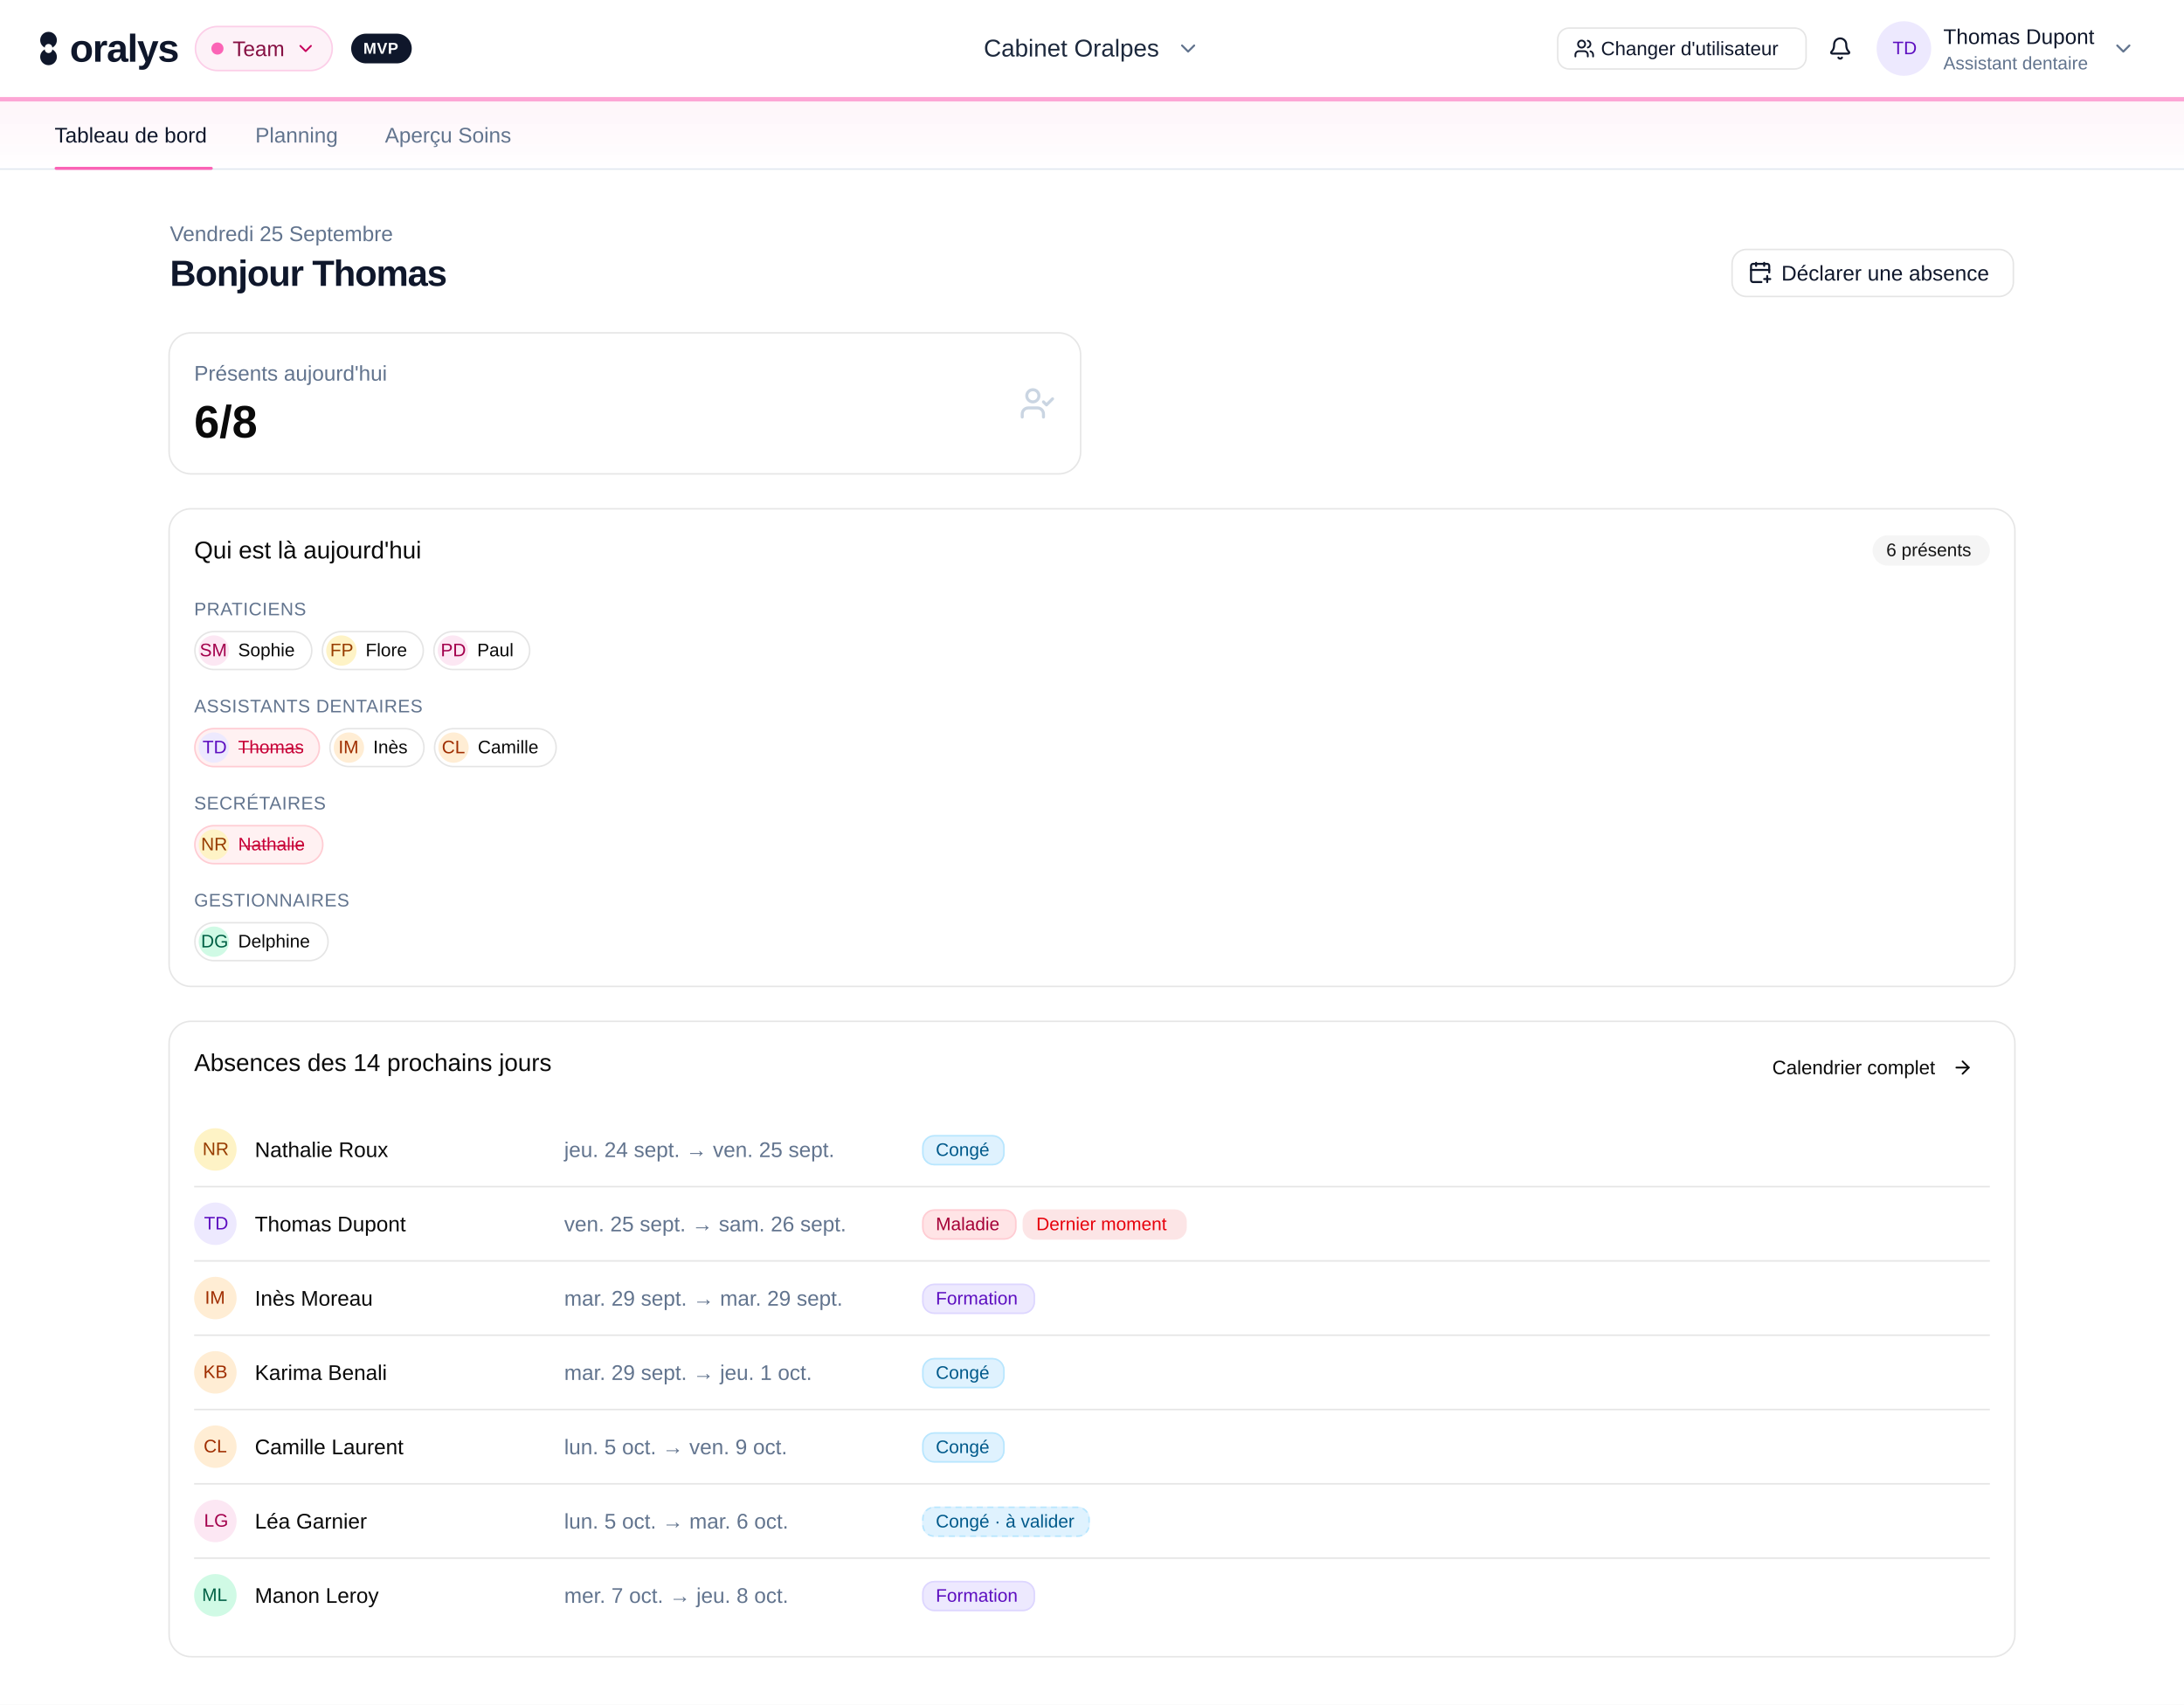
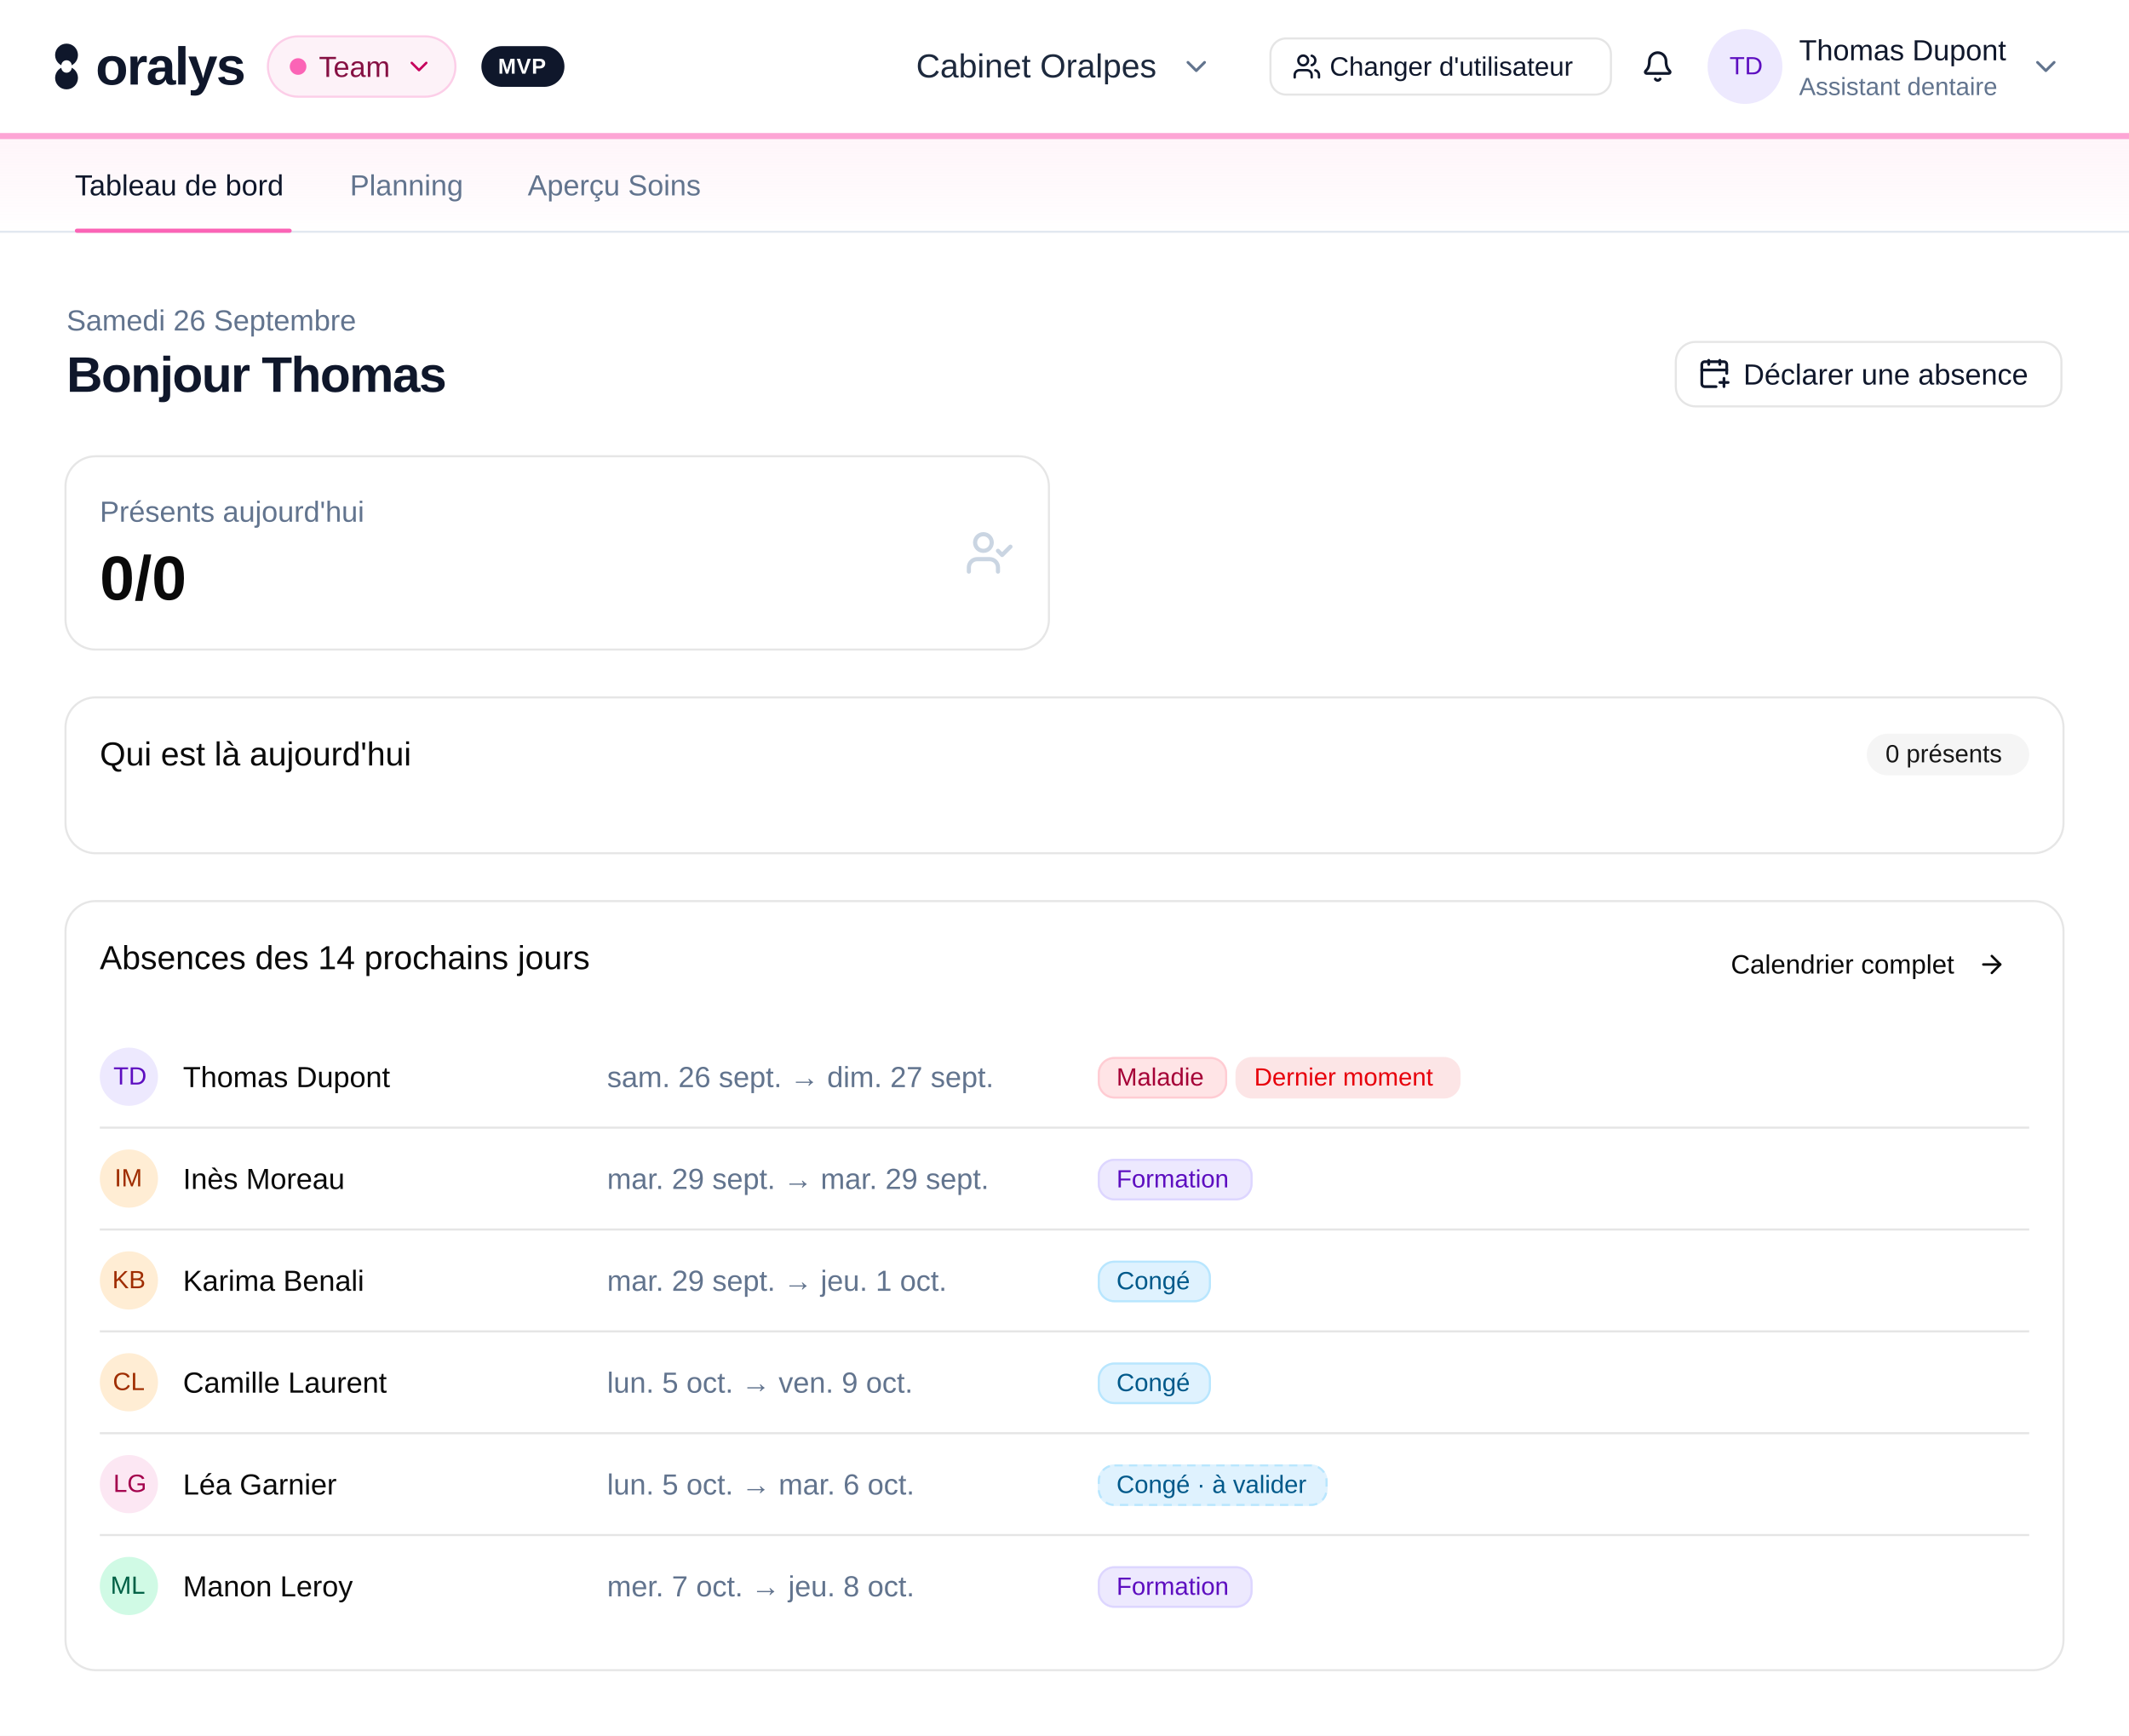
- <svg xmlns="http://www.w3.org/2000/svg" width="1440" height="1124" viewBox="0 0 1440 1124" fill="none">
+ <svg xmlns="http://www.w3.org/2000/svg" width="1024" height="835" viewBox="0 0 1024 835" fill="none">
  <defs>
    <linearGradient id="mvp--53-role-assistant-tableau-de-bord-degrade-1" x1="0" y1="0" x2="0" y2="1">
      <stop offset="0" stop-color="#fef2f8" stop-opacity="0.702" />
      <stop offset="1" stop-color="#ffffff" />
    </linearGradient>
  </defs>
  <g id="MVP · 53 · Vues par rôle · Tableau de bord d’une assistante">
-     <rect id="Fond de page" width="1440" height="1124" fill="#ffffff" />
+     <rect id="Fond de page" width="1024" height="835" fill="#ffffff" />
    <g id="Page">
-       <rect x="0" y="0" width="1440" height="1124" fill="#f8fafc" id="Fond" />
+       <rect x="0" y="0" width="1024" height="835" fill="#f8fafc" id="Fond" />
      <g id="Contenu">
-         <rect x="0" y="0" width="1440" height="1124" fill="#ffffff" id="Fond" />
+         <rect x="0" y="0" width="1024" height="835" fill="#ffffff" id="Fond" />
        <g id="Header · oralys">
-           <rect x="0" y="0" width="1440" height="67" fill="#ffffff" id="Fond" />
-           <rect x="0" y="64" width="1440" height="3" fill="#fda5d5" id="Bordure basse" />
+           <rect x="0" y="0" width="1024" height="67" fill="#ffffff" id="Fond" />
+           <rect x="0" y="64" width="1024" height="3" fill="#fda5d5" id="Bordure basse" />
          <g id="Grille">
            <g id="Rangée · oralys">
              <g id="Rangée · oralys 2">
                <g id="Icon · logo">
                  <svg viewBox="0 0 16 24" x="24" y="19.99" width="16" height="24">
                    <circle cx="8" cy="6.5" r="5.5" fill="#0f172b" />
                    <circle cx="8" cy="17.5" r="5.5" fill="#0f172b" />
                    <rect x="5.5" y="9" width="5" height="6" fill="white" rx="2.5" />
                  </svg>
                </g>
                <text x="46" y="40.7" font-family="Geist, Helvetica Neue, Arial, sans-serif" font-size="25.6" font-weight="600" letter-spacing="-0.64" fill="#0f172b" xml:space="preserve">oralys</text>
              </g>
              <g id="Menu déroulant · Team">
                <rect x="128.37" y="17" width="91.17" height="30" rx="15" fill="#fdf2f8" id="Fond" />
                <rect x="128.87" y="17.5" width="90.17" height="29" rx="14.5" fill="none" stroke="#fccee8" stroke-width="1" id="Bordure" />
                <g id="Bloc">
                  <rect x="139.37" y="28" width="8" height="8" rx="4" fill="#fb64b6" id="Fond" />
                </g>
                <text x="153.37" y="37" font-family="Geist, Helvetica Neue, Arial, sans-serif" font-size="14" font-weight="500" fill="#861043" xml:space="preserve">Team</text>
                <g id="Icon · chevron-down">
                  <svg width="14" height="14" viewBox="0 0 24 24" fill="none" stroke="#c6005c" stroke-width="2" stroke-linecap="round" stroke-linejoin="round" x="194.54" y="25">
                    <path d="m6 9 6 6 6-6" />
                  </svg>
                </g>
              </g>
              <g id="Déclencheur · MVP">
                <rect x="231.54" y="22.2" width="39.94" height="19.59" rx="9.8" fill="#0f172b" id="Fond" />
                <text x="239.54" y="35.45" font-family="Geist, Helvetica Neue, Arial, sans-serif" font-size="10.4" font-weight="600" letter-spacing="0.26" fill="#ffffff" xml:space="preserve">MVP</text>
              </g>
            </g>
            <g id="Button · Cabinet Oralpes">
-               <text x="648.63" y="37.25" font-family="Geist, Helvetica Neue, Arial, sans-serif" font-size="16" font-weight="500" fill="#1d293d" xml:space="preserve">Cabinet Oralpes</text>
+               <text x="440.63" y="37.25" font-family="Geist, Helvetica Neue, Arial, sans-serif" font-size="16" font-weight="500" fill="#1d293d" xml:space="preserve">Cabinet Oralpes</text>
              <g id="Icon · chevron-down">
-                 <svg width="16" height="16" viewBox="0 0 24 24" fill="none" stroke="#62748e" stroke-width="2" stroke-linecap="round" stroke-linejoin="round" x="775.37" y="24">
+                 <svg width="16" height="16" viewBox="0 0 24 24" fill="none" stroke="#62748e" stroke-width="2" stroke-linecap="round" stroke-linejoin="round" x="567.37" y="24">
                  <path d="m6 9 6 6 6-6" />
                </svg>
              </g>
            </g>
            <g id="Actions · Changer d'utilisateur">
              <g id="Button · Changer d'utilisateur">
-                 <rect x="1026.56" y="18" width="164.75" height="28" rx="8" fill="#ffffff" id="Fond" />
-                 <rect x="1027.06" y="18.5" width="163.75" height="27" rx="7.5" fill="none" stroke="#e5e5e5" stroke-width="1" id="Bordure" />
+                 <rect x="610.56" y="18" width="164.75" height="28" rx="8" fill="#ffffff" id="Fond" />
+                 <rect x="611.06" y="18.5" width="163.75" height="27" rx="7.5" fill="none" stroke="#e5e5e5" stroke-width="1" id="Bordure" />
                <g id="Icon · users">
-                   <svg width="14" height="14" viewBox="0 0 24 24" fill="none" stroke="#0f172b" stroke-width="2" stroke-linecap="round" stroke-linejoin="round" x="1037.56" y="25">
+                   <svg width="14" height="14" viewBox="0 0 24 24" fill="none" stroke="#0f172b" stroke-width="2" stroke-linecap="round" stroke-linejoin="round" x="621.56" y="25">
                    <path d="M16 21v-2a4 4 0 0 0-4-4H6a4 4 0 0 0-4 4v2" />
                    <path d="M16 3.128a4 4 0 0 1 0 7.744" />
                    <path d="M22 21v-2a4 4 0 0 0-3-3.87" />
                    <circle cx="9" cy="7" r="4" />
                  </svg>
                </g>
-                 <text x="1055.56" y="36.4" font-family="Geist, Helvetica Neue, Arial, sans-serif" font-size="12.8" font-weight="500" fill="#0f172b" xml:space="preserve">Changer d'utilisateur</text>
+                 <text x="639.56" y="36.4" font-family="Geist, Helvetica Neue, Arial, sans-serif" font-size="12.8" font-weight="500" fill="#0f172b" xml:space="preserve">Changer d'utilisateur</text>
              </g>
              <g id="Icon · bell">
-                 <svg width="16" height="16" viewBox="0 0 24 24" fill="none" stroke="#0f172b" stroke-width="2" stroke-linecap="round" stroke-linejoin="round" x="1205.31" y="24">
+                 <svg width="16" height="16" viewBox="0 0 24 24" fill="none" stroke="#0f172b" stroke-width="2" stroke-linecap="round" stroke-linejoin="round" x="789.31" y="24">
                  <path d="M10.268 21a2 2 0 0 0 3.464 0" />
                  <path d="M3.262 15.326A1 1 0 0 0 4 17h16a1 1 0 0 0 .74-1.673C19.41 13.956 18 12.499 18 8A6 6 0 0 0 6 8c0 4.499-1.411 5.956-2.738 7.326" />
                </svg>
              </g>
              <g id="Menu déroulant · Menu utilisateur">
                <g id="Initiales · TD">
-                   <rect x="1237.31" y="14" width="36" height="36" rx="18" fill="#ede9fe" id="Fond" />
-                   <text x="1247.85" y="35.75" font-family="Geist, Helvetica Neue, Arial, sans-serif" font-size="12" font-weight="500" fill="#5d0ec0" xml:space="preserve">TD</text>
+                   <rect x="821.31" y="14" width="36" height="36" rx="18" fill="#ede9fe" id="Fond" />
+                   <text x="831.85" y="35.75" font-family="Geist, Helvetica Neue, Arial, sans-serif" font-size="12" font-weight="500" fill="#5d0ec0" xml:space="preserve">TD</text>
                </g>
                <g id="Bloc · Thomas Dupont">
-                   <text x="1281.31" y="29" font-family="Geist, Helvetica Neue, Arial, sans-serif" font-size="14" font-weight="500" fill="#0f172b" xml:space="preserve">Thomas Dupont</text>
-                   <text x="1281.31" y="45.75" font-family="Geist, Helvetica Neue, Arial, sans-serif" font-size="12" font-weight="400" fill="#62748e" xml:space="preserve">Assistant dentaire</text>
+                   <text x="865.31" y="29" font-family="Geist, Helvetica Neue, Arial, sans-serif" font-size="14" font-weight="500" fill="#0f172b" xml:space="preserve">Thomas Dupont</text>
+                   <text x="865.31" y="45.75" font-family="Geist, Helvetica Neue, Arial, sans-serif" font-size="12" font-weight="400" fill="#62748e" xml:space="preserve">Assistant dentaire</text>
                </g>
                <g id="Icon · chevron-down">
-                   <svg width="16" height="16" viewBox="0 0 24 24" fill="none" stroke="#62748e" stroke-width="2" stroke-linecap="round" stroke-linejoin="round" x="1392" y="24">
+                   <svg width="16" height="16" viewBox="0 0 24 24" fill="none" stroke="#62748e" stroke-width="2" stroke-linecap="round" stroke-linejoin="round" x="976" y="24">
                    <path d="m6 9 6 6 6-6" />
                  </svg>
                </g>
              </g>
            </g>
          </g>
        </g>
        <g id="Navigation · Tableau de bord">
-           <rect x="0" y="67" width="1440" height="45" fill="url(#mvp--53-role-assistant-tableau-de-bord-degrade-1)" id="Fond" />
-           <rect x="0" y="111" width="1440" height="1" fill="#e2e8f0" id="Bordure basse" />
+           <rect x="0" y="67" width="1024" height="45" fill="url(#mvp--53-role-assistant-tableau-de-bord-degrade-1)" id="Fond" />
+           <rect x="0" y="111" width="1024" height="1" fill="#e2e8f0" id="Bordure basse" />
          <g id="Liste · Tableau de bord">
            <g id="Lien · Tableau de bord">
              <text x="36" y="94" font-family="Geist, Helvetica Neue, Arial, sans-serif" font-size="14" font-weight="500" fill="#0f172b" xml:space="preserve">Tableau de bord</text>
              <g id="Bloc 2">
                <rect x="36" y="110" width="104.3" height="2" rx="1" fill="#fb64b6" id="Fond" />
              </g>
            </g>
            <text x="168.3" y="94" font-family="Geist, Helvetica Neue, Arial, sans-serif" font-size="14" font-weight="500" fill="#62748e" xml:space="preserve">Planning</text>
            <text x="253.81" y="94" font-family="Geist, Helvetica Neue, Arial, sans-serif" font-size="14" font-weight="500" fill="#62748e" xml:space="preserve">Aperçu Soins</text>
          </g>
        </g>
-         <g id="Bloc · Vendredi 25 Septembre 2">
-           <g id="Rangée · Vendredi 25 Septembre">
-             <g id="Bloc · Vendredi 25 Septembre 3">
-               <text x="112" y="159" font-family="Geist, Helvetica Neue, Arial, sans-serif" font-size="14" font-weight="400" fill="#62748e" xml:space="preserve">Vendredi 25 Septembre</text>
-               <text x="112" y="188.5" font-family="Geist, Helvetica Neue, Arial, sans-serif" font-size="24" font-weight="600" letter-spacing="-0.6" fill="#0f172b" xml:space="preserve">Bonjour Thomas</text>
+         <g id="Bloc · Samedi 26 Septembre 2">
+           <g id="Rangée · Samedi 26 Septembre">
+             <g id="Bloc · Samedi 26 Septembre 3">
+               <text x="32" y="159" font-family="Geist, Helvetica Neue, Arial, sans-serif" font-size="14" font-weight="400" fill="#62748e" xml:space="preserve">Samedi 26 Septembre</text>
+               <text x="32" y="188.5" font-family="Geist, Helvetica Neue, Arial, sans-serif" font-size="24" font-weight="600" letter-spacing="-0.6" fill="#0f172b" xml:space="preserve">Bonjour Thomas</text>
            </g>
            <g id="Button · Déclarer une absence">
-               <rect x="1141.53" y="164" width="186.47" height="32" rx="10" fill="#ffffff" id="Fond" />
-               <rect x="1142.03" y="164.5" width="185.47" height="31" rx="9.5" fill="none" stroke="#e5e5e5" stroke-width="1" id="Bordure" />
+               <rect x="805.53" y="164" width="186.47" height="32" rx="10" fill="#ffffff" id="Fond" />
+               <rect x="806.03" y="164.5" width="185.47" height="31" rx="9.5" fill="none" stroke="#e5e5e5" stroke-width="1" id="Bordure" />
              <g id="Icon · calendar-plus">
-                 <svg width="16" height="16" viewBox="0 0 24 24" fill="none" stroke="#0f172b" stroke-width="2" stroke-linecap="round" stroke-linejoin="round" x="1152.53" y="172">
+                 <svg width="16" height="16" viewBox="0 0 24 24" fill="none" stroke="#0f172b" stroke-width="2" stroke-linecap="round" stroke-linejoin="round" x="816.53" y="172">
                  <path d="M16 18h6" />
                  <path d="M16 2v3" />
                  <path d="M19 15v6" />
                  <path d="M21 11.5V5a2 2 0 00-2-2H5a2 2 0 00-2 2v14a2 2 0 002 2h8.3" />
                  <path d="M3 9h18" />
                  <path d="M8 2v3" />
                </svg>
              </g>
-               <text x="1174.53" y="185" font-family="Geist, Helvetica Neue, Arial, sans-serif" font-size="14" font-weight="500" fill="#0f172b" xml:space="preserve">Déclarer une absence</text>
+               <text x="838.53" y="185" font-family="Geist, Helvetica Neue, Arial, sans-serif" font-size="14" font-weight="500" fill="#0f172b" xml:space="preserve">Déclarer une absence</text>
            </g>
          </g>
          <g id="Card · Présents aujourd'hui">
-             <rect x="112" y="220" width="600" height="92" rx="14" fill="#ffffff" id="Fond" />
-             <rect x="111.5" y="219.5" width="601" height="93" rx="14.5" fill="none" stroke="#0a0a0a" stroke-opacity="0.102" stroke-width="1" id="Bordure" />
+             <rect x="32" y="220" width="472" height="92" rx="14" fill="#ffffff" id="Fond" />
+             <rect x="31.5" y="219.5" width="473" height="93" rx="14.5" fill="none" stroke="#0a0a0a" stroke-opacity="0.102" stroke-width="1" id="Bordure" />
            <g id="Card content · Présents aujourd'hui">
              <g id="Bloc · Présents aujourd'hui">
-                 <text x="128" y="251" font-family="Geist, Helvetica Neue, Arial, sans-serif" font-size="14" font-weight="400" fill="#62748e" xml:space="preserve">Présents aujourd'hui</text>
-                 <text x="128" y="288.5" font-family="Geist, Helvetica Neue, Arial, sans-serif" font-size="30" font-weight="600" fill="#0a0a0a" xml:space="preserve">6/8</text>
+                 <text x="48" y="251" font-family="Geist, Helvetica Neue, Arial, sans-serif" font-size="14" font-weight="400" fill="#62748e" xml:space="preserve">Présents aujourd'hui</text>
+                 <text x="48" y="288.5" font-family="Geist, Helvetica Neue, Arial, sans-serif" font-size="30" font-weight="600" fill="#0a0a0a" xml:space="preserve">0/0</text>
              </g>
              <g id="Icon · user-check">
-                 <svg width="24" height="24" viewBox="0 0 24 24" fill="none" stroke="#cad5e2" stroke-width="2" stroke-linecap="round" stroke-linejoin="round" x="672" y="254">
+                 <svg width="24" height="24" viewBox="0 0 24 24" fill="none" stroke="#cad5e2" stroke-width="2" stroke-linecap="round" stroke-linejoin="round" x="464" y="254">
                  <path d="m16 11 2 2 4-4" />
                  <path d="M16 21v-2a4 4 0 0 0-4-4H6a4 4 0 0 0-4 4v2" />
                  <circle cx="9" cy="7" r="4" />
                </svg>
              </g>
            </g>
          </g>
          <g id="Card · Qui est là aujourd'hui">
-             <rect x="112" y="336" width="1216" height="314" rx="14" fill="#ffffff" id="Fond" />
-             <rect x="111.5" y="335.5" width="1217" height="315" rx="14.5" fill="none" stroke="#0a0a0a" stroke-opacity="0.102" stroke-width="1" id="Bordure" />
+             <rect x="32" y="336" width="960" height="74" rx="14" fill="#ffffff" id="Fond" />
+             <rect x="31.5" y="335.5" width="961" height="75" rx="14.5" fill="none" stroke="#0a0a0a" stroke-opacity="0.102" stroke-width="1" id="Bordure" />
            <g id="Card header · Qui est là aujourd'hui">
-               <text x="128" y="368.25" font-family="Geist, Helvetica Neue, Arial, sans-serif" font-size="16" font-weight="500" fill="#0a0a0a" xml:space="preserve">Qui est là aujourd'hui</text>
-               <g id="Badge · 6 présents">
-                 <rect x="1234.7" y="353" width="77.3" height="20" rx="10" fill="#f5f5f5" id="Fond" />
-                 <text x="1243.7" y="366.75" font-family="Geist, Helvetica Neue, Arial, sans-serif" font-size="12" font-weight="500" fill="#171717" xml:space="preserve">6 présents</text>
-               </g>
-             </g>
-             <g id="Card content · PRATICIENS">
-               <g id="Bloc · PRATICIENS">
-                 <text x="128" y="405.75" font-family="Geist, Helvetica Neue, Arial, sans-serif" font-size="12" font-weight="500" letter-spacing="0.3" fill="#62748e" xml:space="preserve">PRATICIENS</text>
-                 <g id="Actions · Sophie">
-                   <g id="Rangée · Sophie">
-                     <rect x="128" y="416" width="78.07" height="26" rx="13" fill="#ffffff" id="Fond" />
-                     <rect x="128.5" y="416.5" width="77.07" height="25" rx="12.5" fill="none" stroke="#e5e5e5" stroke-width="1" id="Bordure" />
-                     <g id="Initiales · SM">
-                       <rect x="131" y="419" width="20" height="20" rx="10" fill="#fce7f3" id="Fond" />
-                       <text x="131.67" y="432.75" font-family="Geist, Helvetica Neue, Arial, sans-serif" font-size="12" font-weight="500" fill="#a3004c" xml:space="preserve">SM</text>
-                     </g>
-                     <text x="157" y="432.75" font-family="Geist, Helvetica Neue, Arial, sans-serif" font-size="12" font-weight="400" fill="#0a0a0a" xml:space="preserve">Sophie</text>
-                   </g>
-                   <g id="Rangée · Flore">
-                     <rect x="212.07" y="416" width="67.53" height="26" rx="13" fill="#ffffff" id="Fond" />
-                     <rect x="212.57" y="416.5" width="66.53" height="25" rx="12.5" fill="none" stroke="#e5e5e5" stroke-width="1" id="Bordure" />
-                     <g id="Initiales · FP">
-                       <rect x="215.07" y="419" width="20" height="20" rx="10" fill="#fef3c6" id="Fond" />
-                       <text x="217.66" y="432.75" font-family="Geist, Helvetica Neue, Arial, sans-serif" font-size="12" font-weight="500" fill="#973c00" xml:space="preserve">FP</text>
-                     </g>
-                     <text x="241.07" y="432.75" font-family="Geist, Helvetica Neue, Arial, sans-serif" font-size="12" font-weight="400" fill="#0a0a0a" xml:space="preserve">Flore</text>
-                   </g>
-                   <g id="Rangée · Paul">
-                     <rect x="285.6" y="416" width="64.13" height="26" rx="13" fill="#ffffff" id="Fond" />
-                     <rect x="286.1" y="416.5" width="63.13" height="25" rx="12.5" fill="none" stroke="#e5e5e5" stroke-width="1" id="Bordure" />
-                     <g id="Initiales · PD">
-                       <rect x="288.6" y="419" width="20" height="20" rx="10" fill="#fce7f3" id="Fond" />
-                       <text x="290.57" y="432.75" font-family="Geist, Helvetica Neue, Arial, sans-serif" font-size="12" font-weight="500" fill="#a3004c" xml:space="preserve">PD</text>
-                     </g>
-                     <text x="314.6" y="432.75" font-family="Geist, Helvetica Neue, Arial, sans-serif" font-size="12" font-weight="400" fill="#0a0a0a" xml:space="preserve">Paul</text>
-                   </g>
-                 </g>
-               </g>
-               <g id="Bloc · ASSISTANTS DENTAIRES">
-                 <text x="128" y="469.75" font-family="Geist, Helvetica Neue, Arial, sans-serif" font-size="12" font-weight="500" letter-spacing="0.3" fill="#62748e" xml:space="preserve">ASSISTANTS DENTAIRES</text>
-                 <g id="Actions · Thomas">
-                   <g id="Rangée · Thomas">
-                     <rect x="128" y="480" width="83.04" height="26" rx="13" fill="#fff1f2" id="Fond" />
-                     <rect x="128.5" y="480.5" width="82.04" height="25" rx="12.5" fill="none" stroke="#ffccd3" stroke-width="1" id="Bordure" />
-                     <g id="Initiales · TD 2">
-                       <rect x="131" y="483" width="20" height="20" rx="10" fill="#ede9fe" id="Fond" />
-                       <text x="133.54" y="496.75" font-family="Geist, Helvetica Neue, Arial, sans-serif" font-size="12" font-weight="500" fill="#5d0ec0" xml:space="preserve">TD</text>
-                     </g>
-                     <text x="157" y="496.75" font-family="Geist, Helvetica Neue, Arial, sans-serif" font-size="12" font-weight="400" text-decoration="line-through" fill="#c70036" xml:space="preserve">Thomas</text>
-                   </g>
-                   <g id="Rangée · Inès">
-                     <rect x="217.04" y="480" width="62.99" height="26" rx="13" fill="#ffffff" id="Fond" />
-                     <rect x="217.54" y="480.5" width="61.99" height="25" rx="12.5" fill="none" stroke="#e5e5e5" stroke-width="1" id="Bordure" />
-                     <g id="Initiales · IM">
-                       <rect x="220.04" y="483" width="20" height="20" rx="10" fill="#ffedd4" id="Fond" />
-                       <text x="223.13" y="496.75" font-family="Geist, Helvetica Neue, Arial, sans-serif" font-size="12" font-weight="500" fill="#9f2d00" xml:space="preserve">IM</text>
-                     </g>
-                     <text x="246.04" y="496.75" font-family="Geist, Helvetica Neue, Arial, sans-serif" font-size="12" font-weight="400" fill="#0a0a0a" xml:space="preserve">Inès</text>
-                   </g>
-                   <g id="Rangée · Camille">
-                     <rect x="286.03" y="480" width="81.16" height="26" rx="13" fill="#ffffff" id="Fond" />
-                     <rect x="286.53" y="480.5" width="80.16" height="25" rx="12.5" fill="none" stroke="#e5e5e5" stroke-width="1" id="Bordure" />
-                     <g id="Initiales · CL">
-                       <rect x="289.03" y="483" width="20" height="20" rx="10" fill="#ffedd4" id="Fond" />
-                       <text x="291.3" y="496.75" font-family="Geist, Helvetica Neue, Arial, sans-serif" font-size="12" font-weight="500" fill="#9f2d00" xml:space="preserve">CL</text>
-                     </g>
-                     <text x="315.03" y="496.75" font-family="Geist, Helvetica Neue, Arial, sans-serif" font-size="12" font-weight="400" fill="#0a0a0a" xml:space="preserve">Camille</text>
-                   </g>
-                 </g>
-               </g>
-               <g id="Bloc · SECRÉTAIRES">
-                 <text x="128" y="533.75" font-family="Geist, Helvetica Neue, Arial, sans-serif" font-size="12" font-weight="500" letter-spacing="0.3" fill="#62748e" xml:space="preserve">SECRÉTAIRES</text>
-                 <g id="Rangée · Nathalie 2">
-                   <rect x="128" y="544" width="85.31" height="26" rx="13" fill="#fff1f2" id="Fond" />
-                   <rect x="128.5" y="544.5" width="84.31" height="25" rx="12.5" fill="none" stroke="#ffccd3" stroke-width="1" id="Bordure" />
-                   <g id="Initiales · NR">
-                     <rect x="131" y="547" width="20" height="20" rx="10" fill="#fef3c6" id="Fond" />
-                     <text x="132.55" y="560.75" font-family="Geist, Helvetica Neue, Arial, sans-serif" font-size="12" font-weight="500" fill="#973c00" xml:space="preserve">NR</text>
-                   </g>
-                   <text x="157" y="560.75" font-family="Geist, Helvetica Neue, Arial, sans-serif" font-size="12" font-weight="400" text-decoration="line-through" fill="#c70036" xml:space="preserve">Nathalie</text>
-                 </g>
-               </g>
-               <g id="Bloc · GESTIONNAIRES">
-                 <text x="128" y="597.75" font-family="Geist, Helvetica Neue, Arial, sans-serif" font-size="12" font-weight="500" letter-spacing="0.3" fill="#62748e" xml:space="preserve">GESTIONNAIRES</text>
-                 <g id="Rangée · Delphine 2">
-                   <rect x="128" y="608" width="88.8" height="26" rx="13" fill="#ffffff" id="Fond" />
-                   <rect x="128.5" y="608.5" width="87.8" height="25" rx="12.5" fill="none" stroke="#e5e5e5" stroke-width="1" id="Bordure" />
-                   <g id="Initiales · DG">
-                     <rect x="131" y="611" width="20" height="20" rx="10" fill="#d0fae5" id="Fond" />
-                     <text x="132.52" y="624.75" font-family="Geist, Helvetica Neue, Arial, sans-serif" font-size="12" font-weight="500" fill="#006045" xml:space="preserve">DG</text>
-                   </g>
-                   <text x="157" y="624.75" font-family="Geist, Helvetica Neue, Arial, sans-serif" font-size="12" font-weight="400" fill="#0a0a0a" xml:space="preserve">Delphine</text>
-                 </g>
+               <text x="48" y="368.25" font-family="Geist, Helvetica Neue, Arial, sans-serif" font-size="16" font-weight="500" fill="#0a0a0a" xml:space="preserve">Qui est là aujourd'hui</text>
+               <g id="Badge · 0 présents">
+                 <rect x="897.88" y="353" width="78.13" height="20" rx="10" fill="#f5f5f5" id="Fond" />
+                 <text x="906.88" y="366.75" font-family="Geist, Helvetica Neue, Arial, sans-serif" font-size="12" font-weight="500" fill="#171717" xml:space="preserve">0 présents</text>
              </g>
            </g>
          </g>
          <g id="Card · Absences des 14 prochains jours">
-             <rect x="112" y="674" width="1216" height="418" rx="14" fill="#ffffff" id="Fond" />
-             <rect x="111.5" y="673.5" width="1217" height="419" rx="14.5" fill="none" stroke="#0a0a0a" stroke-opacity="0.102" stroke-width="1" id="Bordure" />
+             <rect x="32" y="434" width="960" height="369" rx="14" fill="#ffffff" id="Fond" />
+             <rect x="31.5" y="433.5" width="961" height="370" rx="14.5" fill="none" stroke="#0a0a0a" stroke-opacity="0.102" stroke-width="1" id="Bordure" />
            <g id="Card header · Absences des 14 prochains jours">
-               <text x="128" y="706.25" font-family="Geist, Helvetica Neue, Arial, sans-serif" font-size="16" font-weight="500" fill="#0a0a0a" xml:space="preserve">Absences des 14 prochains jours</text>
+               <text x="48" y="466.25" font-family="Geist, Helvetica Neue, Arial, sans-serif" font-size="16" font-weight="500" fill="#0a0a0a" xml:space="preserve">Absences des 14 prochains jours</text>
              <g id="Button · Calendrier complet">
-                 <text x="1168.51" y="708.36" font-family="Geist, Helvetica Neue, Arial, sans-serif" font-size="12.8" font-weight="500" fill="#0a0a0a" xml:space="preserve">Calendrier complet</text>
+                 <text x="832.51" y="468.36" font-family="Geist, Helvetica Neue, Arial, sans-serif" font-size="12.8" font-weight="500" fill="#0a0a0a" xml:space="preserve">Calendrier complet</text>
                <g id="Icon · arrow-right">
-                   <svg width="14" height="14" viewBox="0 0 24 24" fill="none" stroke="#0a0a0a" stroke-width="2" stroke-linecap="round" stroke-linejoin="round" x="1287" y="697">
+                   <svg width="14" height="14" viewBox="0 0 24 24" fill="none" stroke="#0a0a0a" stroke-width="2" stroke-linecap="round" stroke-linejoin="round" x="951" y="457">
                    <path d="M5 12h14" />
                    <path d="m12 5 7 7-7 7" />
                  </svg>
                </g>
              </g>
            </g>
-             <g id="Liste · Nathalie Roux">
-               <g id="Item · Nathalie Roux">
-                 <rect x="128" y="782" width="1184" height="1" fill="#e5e5e5" id="Bordure basse" />
-                 <g id="Initiales · NR 2">
-                   <rect x="128" y="744" width="28" height="28" rx="14" fill="#fef3c6" id="Fond" />
-                   <text x="133.55" y="761.75" font-family="Geist, Helvetica Neue, Arial, sans-serif" font-size="12" font-weight="500" fill="#973c00" xml:space="preserve">NR</text>
-                 </g>
-                 <text x="168" y="763" font-family="Geist, Helvetica Neue, Arial, sans-serif" font-size="14" font-weight="500" fill="#0a0a0a" xml:space="preserve">Nathalie Roux</text>
-                 <text x="372" y="763" font-family="Geist, Helvetica Neue, Arial, sans-serif" font-size="14" font-weight="400" fill="#62748e" xml:space="preserve">jeu. 24 sept. → ven. 25 sept.</text>
-                 <g id="Badge · Congé">
-                   <rect x="608" y="748.5" width="54.42" height="20" rx="8" fill="#dff2fe" id="Fond" />
-                   <rect x="608.5" y="749" width="53.42" height="19" rx="7.5" fill="none" stroke="#b8e6fe" stroke-width="1" id="Bordure" />
-                   <text x="617" y="762.25" font-family="Geist, Helvetica Neue, Arial, sans-serif" font-size="12" font-weight="500" fill="#00598a" xml:space="preserve">Congé</text>
-                 </g>
-               </g>
+             <g id="Liste · Thomas Dupont">
              <g id="Item · Thomas Dupont">
-                 <rect x="128" y="831" width="1184" height="1" fill="#e5e5e5" id="Bordure basse" />
-                 <g id="Initiales · TD 3">
-                   <rect x="128" y="793" width="28" height="28" rx="14" fill="#ede9fe" id="Fond" />
-                   <text x="134.54" y="810.75" font-family="Geist, Helvetica Neue, Arial, sans-serif" font-size="12" font-weight="500" fill="#5d0ec0" xml:space="preserve">TD</text>
-                 </g>
-                 <text x="168" y="812" font-family="Geist, Helvetica Neue, Arial, sans-serif" font-size="14" font-weight="500" fill="#0a0a0a" xml:space="preserve">Thomas Dupont</text>
-                 <text x="372" y="812" font-family="Geist, Helvetica Neue, Arial, sans-serif" font-size="14" font-weight="400" fill="#62748e" xml:space="preserve">ven. 25 sept. → sam. 26 sept.</text>
+                 <rect x="48" y="542" width="928" height="1" fill="#e5e5e5" id="Bordure basse" />
+                 <g id="Initiales · TD 2">
+                   <rect x="48" y="504" width="28" height="28" rx="14" fill="#ede9fe" id="Fond" />
+                   <text x="54.54" y="521.75" font-family="Geist, Helvetica Neue, Arial, sans-serif" font-size="12" font-weight="500" fill="#5d0ec0" xml:space="preserve">TD</text>
+                 </g>
+                 <text x="88" y="523" font-family="Geist, Helvetica Neue, Arial, sans-serif" font-size="14" font-weight="500" fill="#0a0a0a" xml:space="preserve">Thomas Dupont</text>
+                 <text x="292" y="523" font-family="Geist, Helvetica Neue, Arial, sans-serif" font-size="14" font-weight="400" fill="#62748e" xml:space="preserve">sam. 26 sept. → dim. 27 sept.</text>
                <g id="Rangée · Maladie">
                  <g id="Badge · Maladie">
-                     <rect x="608" y="797.5" width="62.24" height="20" rx="8" fill="#ffe4e6" id="Fond" />
-                     <rect x="608.5" y="798" width="61.24" height="19" rx="7.5" fill="none" stroke="#ffccd3" stroke-width="1" id="Bordure" />
-                     <text x="617" y="811.25" font-family="Geist, Helvetica Neue, Arial, sans-serif" font-size="12" font-weight="500" fill="#a50036" xml:space="preserve">Maladie</text>
+                     <rect x="528" y="508.5" width="62.24" height="20" rx="8" fill="#ffe4e6" id="Fond" />
+                     <rect x="528.5" y="509" width="61.24" height="19" rx="7.5" fill="none" stroke="#ffccd3" stroke-width="1" id="Bordure" />
+                     <text x="537" y="522.25" font-family="Geist, Helvetica Neue, Arial, sans-serif" font-size="12" font-weight="500" fill="#a50036" xml:space="preserve">Maladie</text>
                  </g>
                  <g id="Badge · Dernier moment">
-                     <rect x="674.24" y="797.5" width="108.26" height="20" rx="8" fill="#e2000a" fill-opacity="0.102" id="Fond" />
-                     <text x="683.24" y="811.25" font-family="Geist, Helvetica Neue, Arial, sans-serif" font-size="12" font-weight="500" fill="#e7000b" xml:space="preserve">Dernier moment</text>
+                     <rect x="594.24" y="508.5" width="108.26" height="20" rx="8" fill="#e2000a" fill-opacity="0.102" id="Fond" />
+                     <text x="603.24" y="522.25" font-family="Geist, Helvetica Neue, Arial, sans-serif" font-size="12" font-weight="500" fill="#e7000b" xml:space="preserve">Dernier moment</text>
                  </g>
                </g>
              </g>
              <g id="Item · Inès Moreau">
-                 <rect x="128" y="880" width="1184" height="1" fill="#e5e5e5" id="Bordure basse" />
-                 <g id="Initiales · IM 2">
-                   <rect x="128" y="842" width="28" height="28" rx="14" fill="#ffedd4" id="Fond" />
-                   <text x="135.09" y="859.75" font-family="Geist, Helvetica Neue, Arial, sans-serif" font-size="12" font-weight="500" fill="#9f2d00" xml:space="preserve">IM</text>
-                 </g>
-                 <text x="168" y="861" font-family="Geist, Helvetica Neue, Arial, sans-serif" font-size="14" font-weight="500" fill="#0a0a0a" xml:space="preserve">Inès Moreau</text>
-                 <text x="372" y="861" font-family="Geist, Helvetica Neue, Arial, sans-serif" font-size="14" font-weight="400" fill="#62748e" xml:space="preserve">mar. 29 sept. → mar. 29 sept.</text>
+                 <rect x="48" y="591" width="928" height="1" fill="#e5e5e5" id="Bordure basse" />
+                 <g id="Initiales · IM">
+                   <rect x="48" y="553" width="28" height="28" rx="14" fill="#ffedd4" id="Fond" />
+                   <text x="55.09" y="570.75" font-family="Geist, Helvetica Neue, Arial, sans-serif" font-size="12" font-weight="500" fill="#9f2d00" xml:space="preserve">IM</text>
+                 </g>
+                 <text x="88" y="572" font-family="Geist, Helvetica Neue, Arial, sans-serif" font-size="14" font-weight="500" fill="#0a0a0a" xml:space="preserve">Inès Moreau</text>
+                 <text x="292" y="572" font-family="Geist, Helvetica Neue, Arial, sans-serif" font-size="14" font-weight="400" fill="#62748e" xml:space="preserve">mar. 29 sept. → mar. 29 sept.</text>
                <g id="Badge · Formation">
-                   <rect x="608" y="846.5" width="74.46" height="20" rx="8" fill="#ede9fe" id="Fond" />
-                   <rect x="608.5" y="847" width="73.46" height="19" rx="7.5" fill="none" stroke="#ddd6ff" stroke-width="1" id="Bordure" />
-                   <text x="617" y="860.25" font-family="Geist, Helvetica Neue, Arial, sans-serif" font-size="12" font-weight="500" fill="#5d0ec0" xml:space="preserve">Formation</text>
+                   <rect x="528" y="557.5" width="74.46" height="20" rx="8" fill="#ede9fe" id="Fond" />
+                   <rect x="528.5" y="558" width="73.46" height="19" rx="7.5" fill="none" stroke="#ddd6ff" stroke-width="1" id="Bordure" />
+                   <text x="537" y="571.25" font-family="Geist, Helvetica Neue, Arial, sans-serif" font-size="12" font-weight="500" fill="#5d0ec0" xml:space="preserve">Formation</text>
                </g>
              </g>
              <g id="Item · Karima Benali">
-                 <rect x="128" y="929" width="1184" height="1" fill="#e5e5e5" id="Bordure basse" />
+                 <rect x="48" y="640" width="928" height="1" fill="#e5e5e5" id="Bordure basse" />
                <g id="Initiales · KB">
-                   <rect x="128" y="891" width="28" height="28" rx="14" fill="#ffedd4" id="Fond" />
-                   <text x="133.99" y="908.75" font-family="Geist, Helvetica Neue, Arial, sans-serif" font-size="12" font-weight="500" fill="#9f2d00" xml:space="preserve">KB</text>
-                 </g>
-                 <text x="168" y="910" font-family="Geist, Helvetica Neue, Arial, sans-serif" font-size="14" font-weight="500" fill="#0a0a0a" xml:space="preserve">Karima Benali</text>
-                 <text x="372" y="910" font-family="Geist, Helvetica Neue, Arial, sans-serif" font-size="14" font-weight="400" fill="#62748e" xml:space="preserve">mar. 29 sept. → jeu. 1 oct.</text>
+                   <rect x="48" y="602" width="28" height="28" rx="14" fill="#ffedd4" id="Fond" />
+                   <text x="53.99" y="619.75" font-family="Geist, Helvetica Neue, Arial, sans-serif" font-size="12" font-weight="500" fill="#9f2d00" xml:space="preserve">KB</text>
+                 </g>
+                 <text x="88" y="621" font-family="Geist, Helvetica Neue, Arial, sans-serif" font-size="14" font-weight="500" fill="#0a0a0a" xml:space="preserve">Karima Benali</text>
+                 <text x="292" y="621" font-family="Geist, Helvetica Neue, Arial, sans-serif" font-size="14" font-weight="400" fill="#62748e" xml:space="preserve">mar. 29 sept. → jeu. 1 oct.</text>
+                 <g id="Badge · Congé">
+                   <rect x="528" y="606.5" width="54.42" height="20" rx="8" fill="#dff2fe" id="Fond" />
+                   <rect x="528.5" y="607" width="53.42" height="19" rx="7.5" fill="none" stroke="#b8e6fe" stroke-width="1" id="Bordure" />
+                   <text x="537" y="620.25" font-family="Geist, Helvetica Neue, Arial, sans-serif" font-size="12" font-weight="500" fill="#00598a" xml:space="preserve">Congé</text>
+                 </g>
+               </g>
+               <g id="Item · Camille Laurent">
+                 <rect x="48" y="689" width="928" height="1" fill="#e5e5e5" id="Bordure basse" />
+                 <g id="Initiales · CL">
+                   <rect x="48" y="651" width="28" height="28" rx="14" fill="#ffedd4" id="Fond" />
+                   <text x="54.27" y="668.75" font-family="Geist, Helvetica Neue, Arial, sans-serif" font-size="12" font-weight="500" fill="#9f2d00" xml:space="preserve">CL</text>
+                 </g>
+                 <text x="88" y="670" font-family="Geist, Helvetica Neue, Arial, sans-serif" font-size="14" font-weight="500" fill="#0a0a0a" xml:space="preserve">Camille Laurent</text>
+                 <text x="292" y="670" font-family="Geist, Helvetica Neue, Arial, sans-serif" font-size="14" font-weight="400" fill="#62748e" xml:space="preserve">lun. 5 oct. → ven. 9 oct.</text>
                <g id="Badge · Congé 2">
-                   <rect x="608" y="895.5" width="54.42" height="20" rx="8" fill="#dff2fe" id="Fond" />
-                   <rect x="608.5" y="896" width="53.42" height="19" rx="7.5" fill="none" stroke="#b8e6fe" stroke-width="1" id="Bordure" />
-                   <text x="617" y="909.25" font-family="Geist, Helvetica Neue, Arial, sans-serif" font-size="12" font-weight="500" fill="#00598a" xml:space="preserve">Congé</text>
-                 </g>
-               </g>
-               <g id="Item · Camille Laurent">
-                 <rect x="128" y="978" width="1184" height="1" fill="#e5e5e5" id="Bordure basse" />
-                 <g id="Initiales · CL 2">
-                   <rect x="128" y="940" width="28" height="28" rx="14" fill="#ffedd4" id="Fond" />
-                   <text x="134.27" y="957.75" font-family="Geist, Helvetica Neue, Arial, sans-serif" font-size="12" font-weight="500" fill="#9f2d00" xml:space="preserve">CL</text>
-                 </g>
-                 <text x="168" y="959" font-family="Geist, Helvetica Neue, Arial, sans-serif" font-size="14" font-weight="500" fill="#0a0a0a" xml:space="preserve">Camille Laurent</text>
-                 <text x="372" y="959" font-family="Geist, Helvetica Neue, Arial, sans-serif" font-size="14" font-weight="400" fill="#62748e" xml:space="preserve">lun. 5 oct. → ven. 9 oct.</text>
-                 <g id="Badge · Congé 3">
-                   <rect x="608" y="944.5" width="54.42" height="20" rx="8" fill="#dff2fe" id="Fond" />
-                   <rect x="608.5" y="945" width="53.42" height="19" rx="7.5" fill="none" stroke="#b8e6fe" stroke-width="1" id="Bordure" />
-                   <text x="617" y="958.25" font-family="Geist, Helvetica Neue, Arial, sans-serif" font-size="12" font-weight="500" fill="#00598a" xml:space="preserve">Congé</text>
+                   <rect x="528" y="655.5" width="54.42" height="20" rx="8" fill="#dff2fe" id="Fond" />
+                   <rect x="528.5" y="656" width="53.42" height="19" rx="7.5" fill="none" stroke="#b8e6fe" stroke-width="1" id="Bordure" />
+                   <text x="537" y="669.25" font-family="Geist, Helvetica Neue, Arial, sans-serif" font-size="12" font-weight="500" fill="#00598a" xml:space="preserve">Congé</text>
                </g>
              </g>
              <g id="Item · Léa Garnier">
-                 <rect x="128" y="1027" width="1184" height="1" fill="#e5e5e5" id="Bordure basse" />
+                 <rect x="48" y="738" width="928" height="1" fill="#e5e5e5" id="Bordure basse" />
                <g id="Initiales · LG">
-                   <rect x="128" y="989" width="28" height="28" rx="14" fill="#fce7f3" id="Fond" />
-                   <text x="134.51" y="1006.75" font-family="Geist, Helvetica Neue, Arial, sans-serif" font-size="12" font-weight="500" fill="#a3004c" xml:space="preserve">LG</text>
-                 </g>
-                 <text x="168" y="1008" font-family="Geist, Helvetica Neue, Arial, sans-serif" font-size="14" font-weight="500" fill="#0a0a0a" xml:space="preserve">Léa Garnier</text>
-                 <text x="372" y="1008" font-family="Geist, Helvetica Neue, Arial, sans-serif" font-size="14" font-weight="400" fill="#62748e" xml:space="preserve">lun. 5 oct. → mar. 6 oct.</text>
+                   <rect x="48" y="700" width="28" height="28" rx="14" fill="#fce7f3" id="Fond" />
+                   <text x="54.51" y="717.75" font-family="Geist, Helvetica Neue, Arial, sans-serif" font-size="12" font-weight="500" fill="#a3004c" xml:space="preserve">LG</text>
+                 </g>
+                 <text x="88" y="719" font-family="Geist, Helvetica Neue, Arial, sans-serif" font-size="14" font-weight="500" fill="#0a0a0a" xml:space="preserve">Léa Garnier</text>
+                 <text x="292" y="719" font-family="Geist, Helvetica Neue, Arial, sans-serif" font-size="14" font-weight="400" fill="#62748e" xml:space="preserve">lun. 5 oct. → mar. 6 oct.</text>
                <g id="Badge · Congé · à valider">
-                   <rect x="608" y="993.5" width="110.54" height="20" rx="8" fill="#dff2fe" id="Fond" />
-                   <rect x="608.5" y="994" width="109.54" height="19" rx="7.5" fill="none" stroke="#b8e6fe" stroke-width="1" stroke-dasharray="4 3" id="Bordure" />
-                   <text x="617" y="1007.25" font-family="Geist, Helvetica Neue, Arial, sans-serif" font-size="12" font-weight="500" fill="#00598a" xml:space="preserve">Congé · à valider</text>
+                   <rect x="528" y="704.5" width="110.54" height="20" rx="8" fill="#dff2fe" id="Fond" />
+                   <rect x="528.5" y="705" width="109.54" height="19" rx="7.5" fill="none" stroke="#b8e6fe" stroke-width="1" stroke-dasharray="4 3" id="Bordure" />
+                   <text x="537" y="718.25" font-family="Geist, Helvetica Neue, Arial, sans-serif" font-size="12" font-weight="500" fill="#00598a" xml:space="preserve">Congé · à valider</text>
                </g>
              </g>
              <g id="Item · Manon Leroy">
                <g id="Initiales · ML">
-                   <rect x="128" y="1038" width="28" height="28" rx="14" fill="#d0fae5" id="Fond" />
-                   <text x="133.16" y="1055.75" font-family="Geist, Helvetica Neue, Arial, sans-serif" font-size="12" font-weight="500" fill="#006045" xml:space="preserve">ML</text>
-                 </g>
-                 <text x="168" y="1057" font-family="Geist, Helvetica Neue, Arial, sans-serif" font-size="14" font-weight="500" fill="#0a0a0a" xml:space="preserve">Manon Leroy</text>
-                 <text x="372" y="1057" font-family="Geist, Helvetica Neue, Arial, sans-serif" font-size="14" font-weight="400" fill="#62748e" xml:space="preserve">mer. 7 oct. → jeu. 8 oct.</text>
+                   <rect x="48" y="749" width="28" height="28" rx="14" fill="#d0fae5" id="Fond" />
+                   <text x="53.16" y="766.75" font-family="Geist, Helvetica Neue, Arial, sans-serif" font-size="12" font-weight="500" fill="#006045" xml:space="preserve">ML</text>
+                 </g>
+                 <text x="88" y="768" font-family="Geist, Helvetica Neue, Arial, sans-serif" font-size="14" font-weight="500" fill="#0a0a0a" xml:space="preserve">Manon Leroy</text>
+                 <text x="292" y="768" font-family="Geist, Helvetica Neue, Arial, sans-serif" font-size="14" font-weight="400" fill="#62748e" xml:space="preserve">mer. 7 oct. → jeu. 8 oct.</text>
                <g id="Badge · Formation 2">
-                   <rect x="608" y="1042.5" width="74.46" height="20" rx="8" fill="#ede9fe" id="Fond" />
-                   <rect x="608.5" y="1043" width="73.46" height="19" rx="7.5" fill="none" stroke="#ddd6ff" stroke-width="1" id="Bordure" />
-                   <text x="617" y="1056.25" font-family="Geist, Helvetica Neue, Arial, sans-serif" font-size="12" font-weight="500" fill="#5d0ec0" xml:space="preserve">Formation</text>
+                   <rect x="528" y="753.5" width="74.46" height="20" rx="8" fill="#ede9fe" id="Fond" />
+                   <rect x="528.5" y="754" width="73.46" height="19" rx="7.5" fill="none" stroke="#ddd6ff" stroke-width="1" id="Bordure" />
+                   <text x="537" y="767.25" font-family="Geist, Helvetica Neue, Arial, sans-serif" font-size="12" font-weight="500" fill="#5d0ec0" xml:space="preserve">Formation</text>
                </g>
              </g>
            </g>
          </g>
        </g>
      </g>
    </g>
  </g>
</svg>
